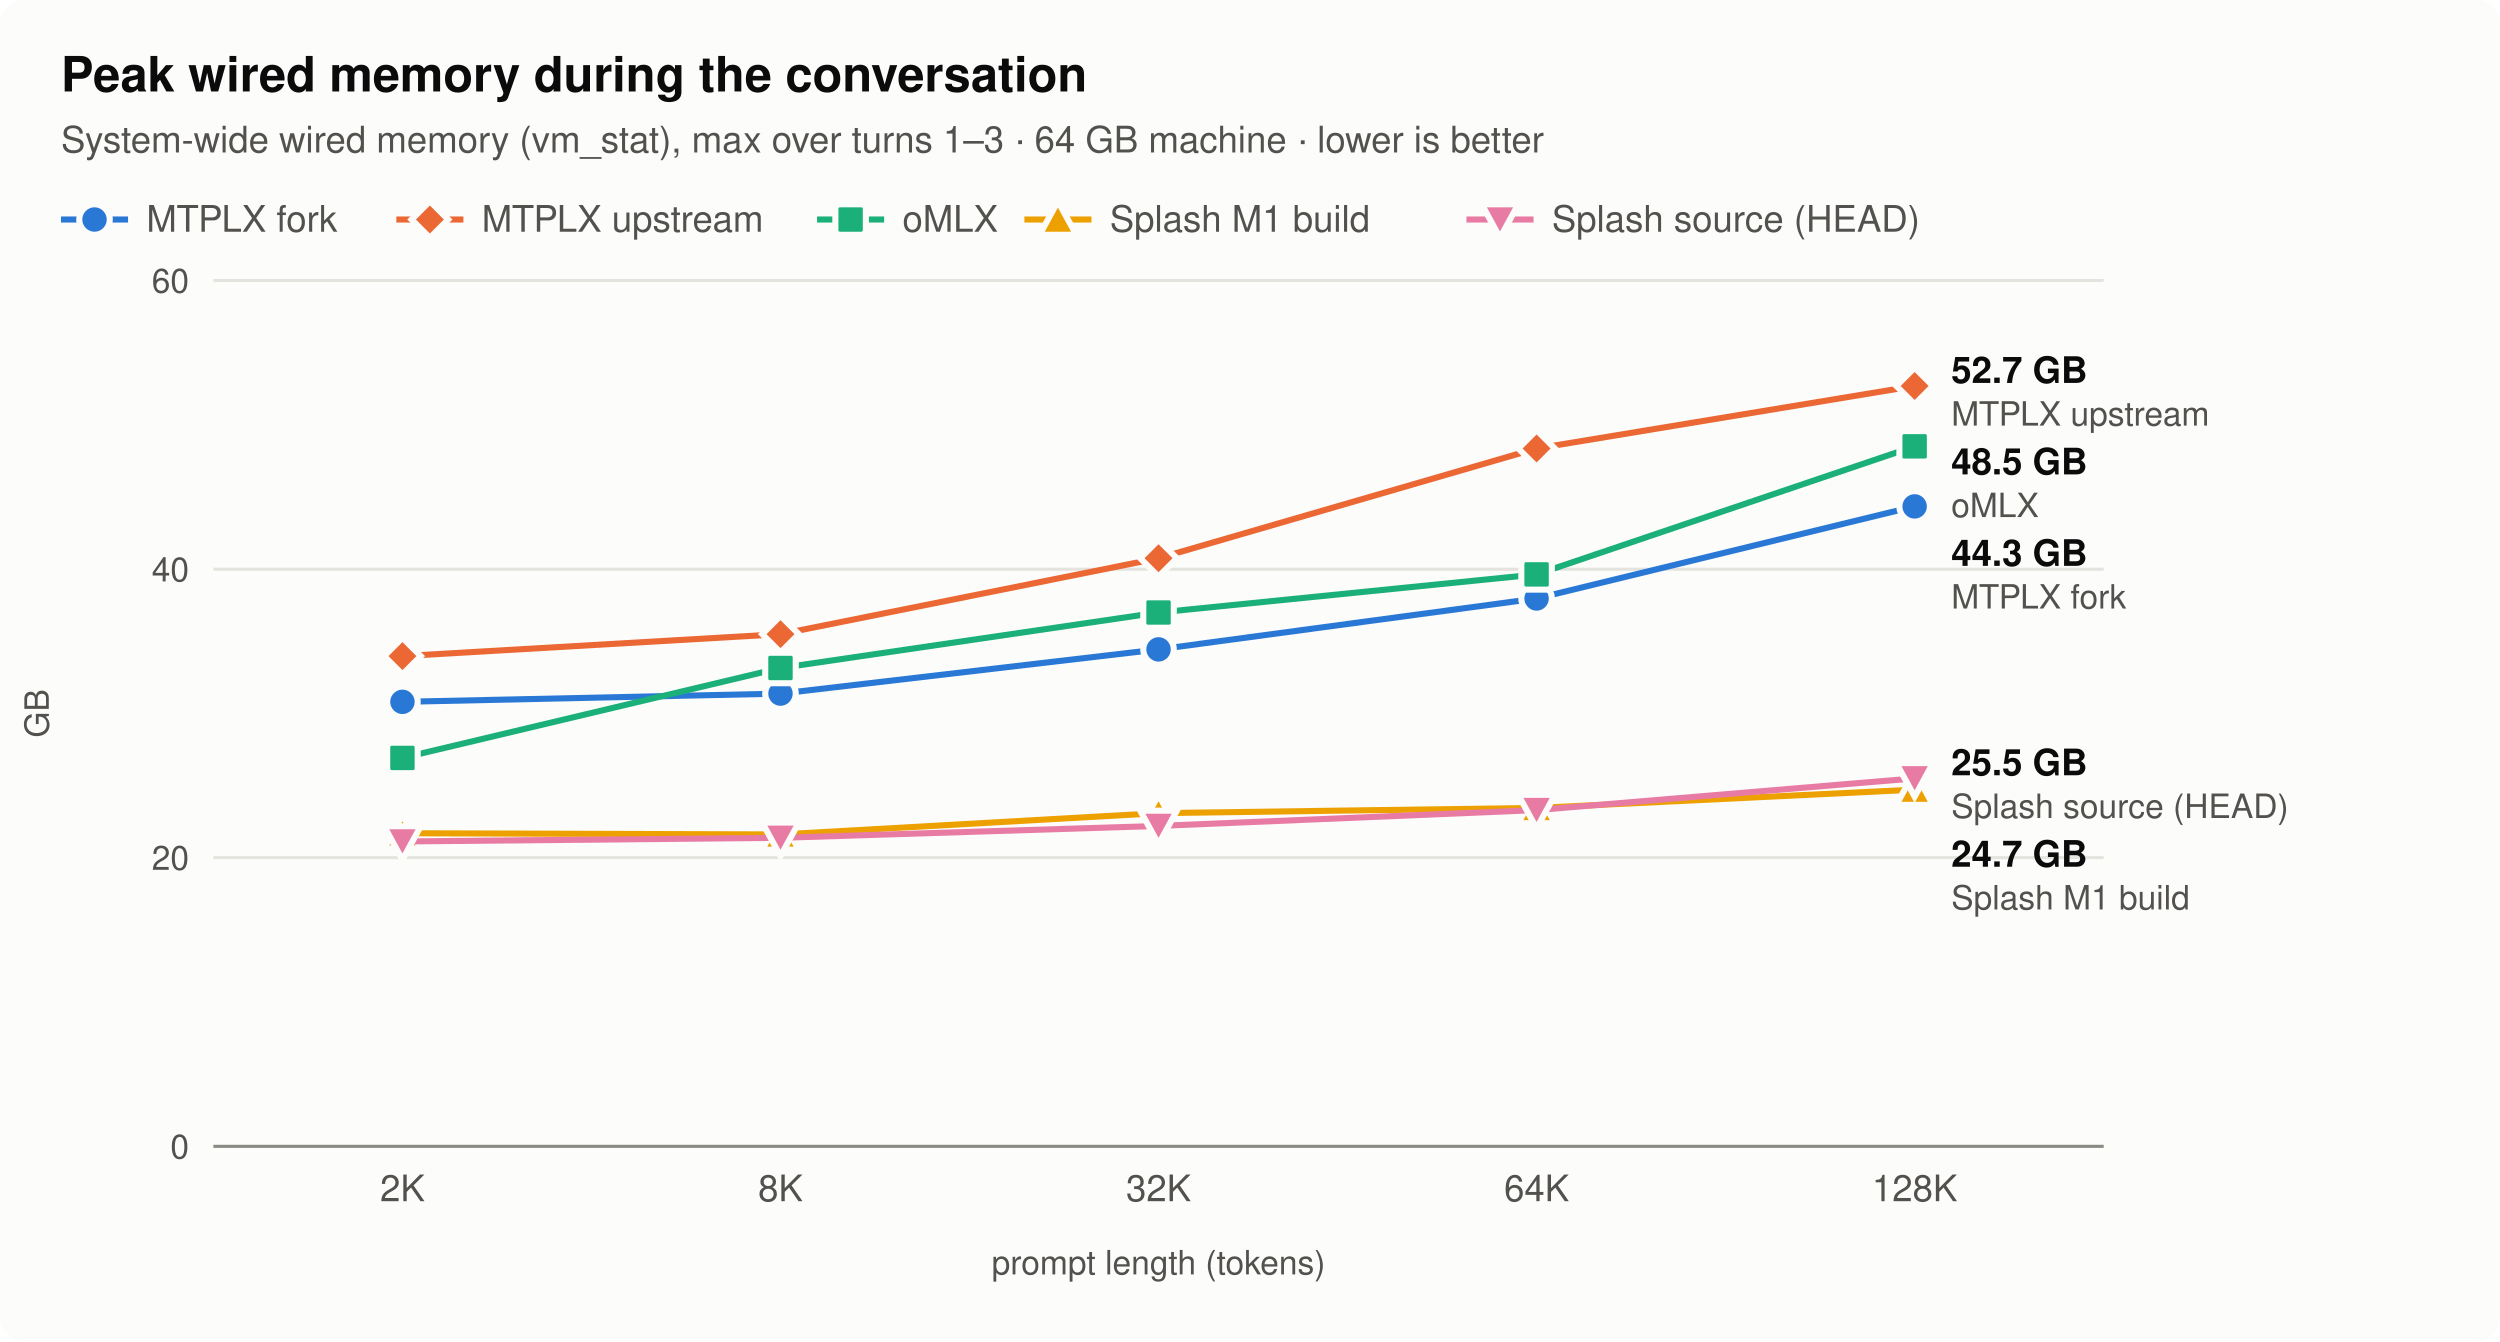
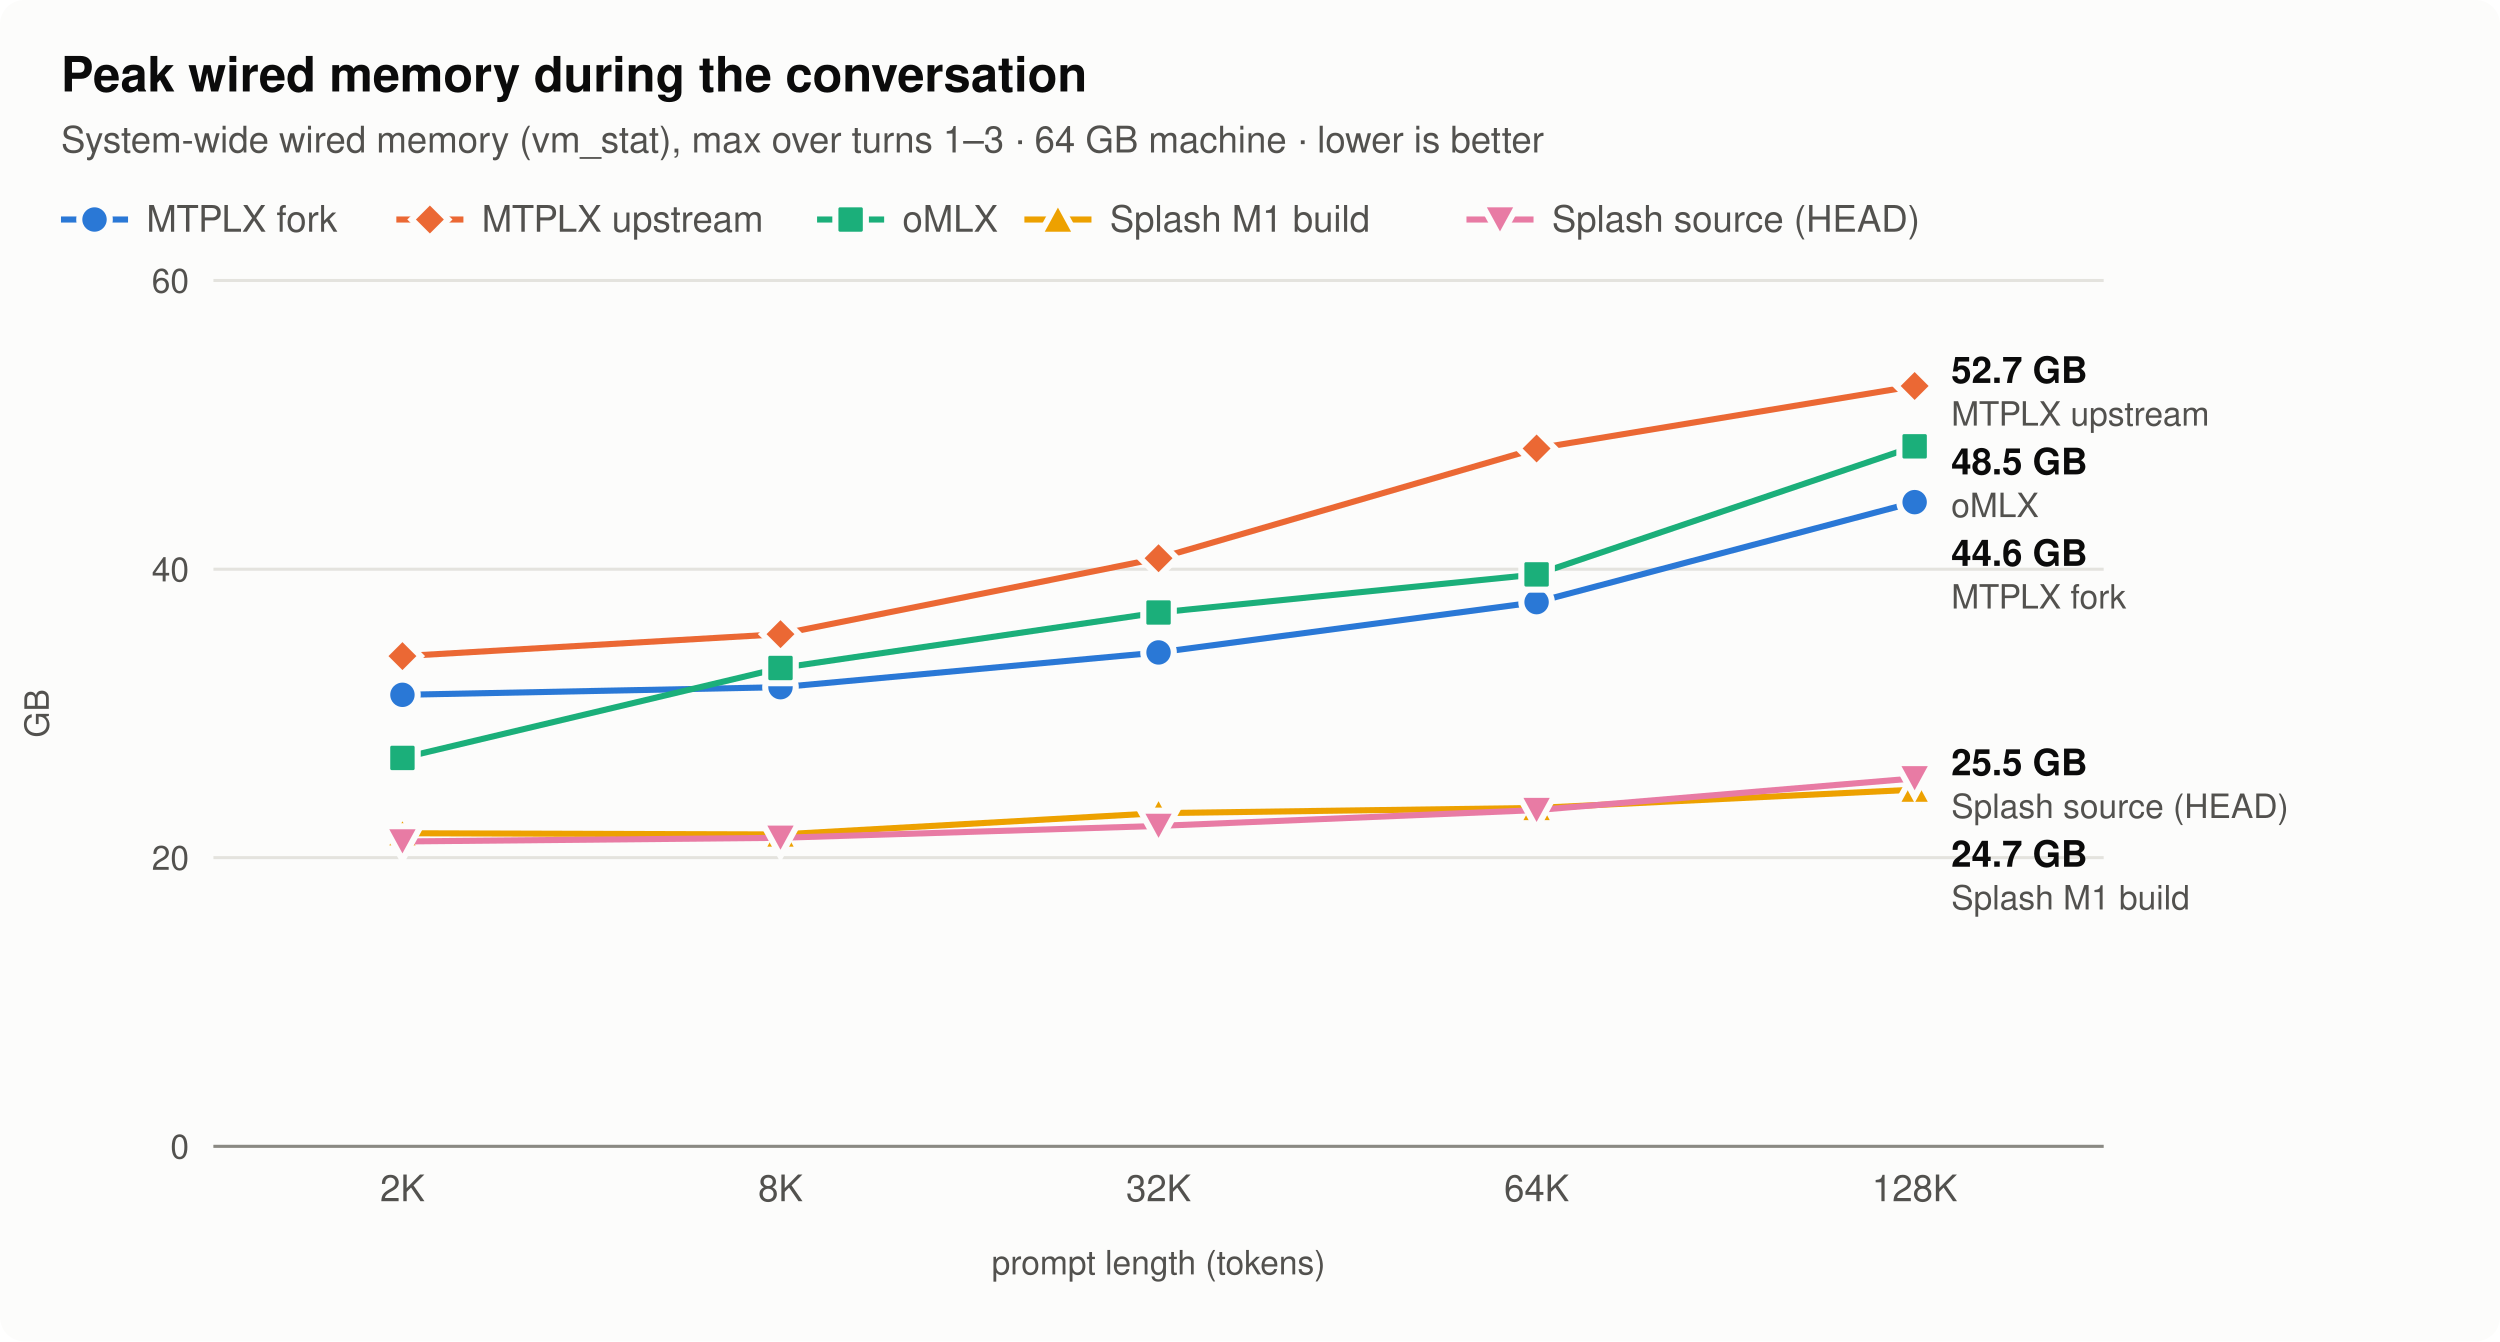
<svg xmlns="http://www.w3.org/2000/svg" viewBox="0 0 820 440" width="820" height="440" role="img" aria-label="Peak wired memory during the conversation" font-family="-apple-system,BlinkMacSystemFont,Segoe UI,Helvetica,Arial,sans-serif">
  <rect width="820" height="440" rx="8" fill="#fcfcfb" />
  <text x="20" y="30" fill="#0b0b0b" font-size="16" font-weight="600">Peak wired memory during the conversation</text>
  <text x="20" y="50" fill="#52514e" font-size="12">System-wide wired memory (vm_stat), max over turns 1–3 · 64 GB machine · lower is better</text>
  <line x1="20" x2="42" y1="72" y2="72" stroke="#2a78d6" stroke-width="2" />
  <circle cx="31" cy="72" r="5" fill="#2a78d6" stroke="#fcfcfb" stroke-width="2" />
  <text x="48" y="76" fill="#52514e" font-size="12">MTPLX fork</text>
  <line x1="130" x2="152" y1="72" y2="72" stroke="#eb6834" stroke-width="2" />
  <path d="M141 66L147 72L141 78L135 72Z" fill="#eb6834" stroke="#fcfcfb" stroke-width="2" />
  <text x="158" y="76" fill="#52514e" font-size="12">MTPLX upstream</text>
  <line x1="268" x2="290" y1="72" y2="72" stroke="#1baf7a" stroke-width="2" />
  <rect x="274" y="67" width="10" height="10" rx="1.5" fill="#1baf7a" stroke="#fcfcfb" stroke-width="2" />
  <text x="296" y="76" fill="#52514e" font-size="12">oMLX</text>
  <line x1="336" x2="358" y1="72" y2="72" stroke="#eda100" stroke-width="2" />
  <path d="M347 66L353 77L341 77Z" fill="#eda100" stroke="#fcfcfb" stroke-width="2" />
  <text x="364" y="76" fill="#52514e" font-size="12">Splash M1 build</text>
  <line x1="481" x2="503" y1="72" y2="72" stroke="#e87ba4" stroke-width="2" />
  <path d="M492 78L498 67L486 67Z" fill="#e87ba4" stroke="#fcfcfb" stroke-width="2" />
  <text x="509" y="76" fill="#52514e" font-size="12">Splash source (HEAD)</text>
  <line x1="70" x2="690" y1="376.0" y2="376.0" stroke="#e4e3de" />
  <text x="62" y="380.0" fill="#52514e" font-size="11" text-anchor="end">0</text>
  <line x1="70" x2="690" y1="281.3" y2="281.3" stroke="#e4e3de" />
  <text x="62" y="285.3" fill="#52514e" font-size="11" text-anchor="end">20</text>
  <line x1="70" x2="690" y1="186.7" y2="186.7" stroke="#e4e3de" />
  <text x="62" y="190.7" fill="#52514e" font-size="11" text-anchor="end">40</text>
  <line x1="70" x2="690" y1="92.0" y2="92.0" stroke="#e4e3de" />
  <text x="62" y="96.0" fill="#52514e" font-size="11" text-anchor="end">60</text>
  <line x1="70" x2="690" y1="376" y2="376" stroke="#8a8983" />
  <text x="132.0" y="394" fill="#52514e" font-size="12" text-anchor="middle">2K</text>
  <text x="256.0" y="394" fill="#52514e" font-size="12" text-anchor="middle">8K</text>
  <text x="380.0" y="394" fill="#52514e" font-size="12" text-anchor="middle">32K</text>
  <text x="504.0" y="394" fill="#52514e" font-size="12" text-anchor="middle">64K</text>
  <text x="628.0" y="394" fill="#52514e" font-size="12" text-anchor="middle">128K</text>
  <text x="380.0" y="418" fill="#52514e" font-size="11" text-anchor="middle">prompt length (tokens)</text>
  <text x="16" y="234.0" fill="#52514e" font-size="11" text-anchor="middle" transform="rotate(-90 16 234.0)">GB</text>
-   <polyline points="132.0,230.2 256.0,227.5 380.0,213.0 504.0,196.3 628.0,166.1" fill="none" stroke="#2a78d6" stroke-width="2" stroke-linejoin="round" />
-   <circle cx="132.0" cy="230.2" r="5" fill="#2a78d6" stroke="#fcfcfb" stroke-width="2" />
-   <circle cx="256.0" cy="227.5" r="5" fill="#2a78d6" stroke="#fcfcfb" stroke-width="2" />
-   <circle cx="380.0" cy="213.0" r="5" fill="#2a78d6" stroke="#fcfcfb" stroke-width="2" />
-   <circle cx="504.0" cy="196.3" r="5" fill="#2a78d6" stroke="#fcfcfb" stroke-width="2" />
-   <circle cx="628.0" cy="166.1" r="5" fill="#2a78d6" stroke="#fcfcfb" stroke-width="2" />
+   <polyline points="132.0,227.9 256.0,225.4 380.0,214.0 504.0,197.5 628.0,164.7" fill="none" stroke="#2a78d6" stroke-width="2" stroke-linejoin="round" />
+   <circle cx="132.0" cy="227.9" r="5" fill="#2a78d6" stroke="#fcfcfb" stroke-width="2" />
+   <circle cx="256.0" cy="225.4" r="5" fill="#2a78d6" stroke="#fcfcfb" stroke-width="2" />
+   <circle cx="380.0" cy="214.0" r="5" fill="#2a78d6" stroke="#fcfcfb" stroke-width="2" />
+   <circle cx="504.0" cy="197.5" r="5" fill="#2a78d6" stroke="#fcfcfb" stroke-width="2" />
+   <circle cx="628.0" cy="164.7" r="5" fill="#2a78d6" stroke="#fcfcfb" stroke-width="2" />
  <polyline points="132.0,215.2 256.0,208.0 380.0,183.1 504.0,147.1 628.0,126.6" fill="none" stroke="#eb6834" stroke-width="2" stroke-linejoin="round" />
  <path d="M132.0 209.2L138.0 215.2L132.0 221.2L126.0 215.2Z" fill="#eb6834" stroke="#fcfcfb" stroke-width="2" />
  <path d="M256.0 202.0L262.0 208.0L256.0 214.0L250.0 208.0Z" fill="#eb6834" stroke="#fcfcfb" stroke-width="2" />
  <path d="M380.0 177.1L386.0 183.1L380.0 189.1L374.0 183.1Z" fill="#eb6834" stroke="#fcfcfb" stroke-width="2" />
  <path d="M504.0 141.1L510.0 147.1L504.0 153.1L498.0 147.1Z" fill="#eb6834" stroke="#fcfcfb" stroke-width="2" />
  <path d="M628.0 120.6L634.0 126.6L628.0 132.6L622.0 126.6Z" fill="#eb6834" stroke="#fcfcfb" stroke-width="2" />
  <polyline points="132.0,248.6 256.0,219.1 380.0,200.9 504.0,188.4 628.0,146.4" fill="none" stroke="#1baf7a" stroke-width="2" stroke-linejoin="round" />
  <rect x="127.0" y="243.6" width="10" height="10" rx="1.5" fill="#1baf7a" stroke="#fcfcfb" stroke-width="2" />
  <rect x="251.0" y="214.1" width="10" height="10" rx="1.5" fill="#1baf7a" stroke="#fcfcfb" stroke-width="2" />
  <rect x="375.0" y="195.9" width="10" height="10" rx="1.5" fill="#1baf7a" stroke="#fcfcfb" stroke-width="2" />
  <rect x="499.0" y="183.4" width="10" height="10" rx="1.5" fill="#1baf7a" stroke="#fcfcfb" stroke-width="2" />
  <rect x="623.0" y="141.4" width="10" height="10" rx="1.5" fill="#1baf7a" stroke="#fcfcfb" stroke-width="2" />
  <polyline points="132.0,273.3 256.0,273.7 380.0,266.7 504.0,265.0 628.0,259.0" fill="none" stroke="#eda100" stroke-width="2" stroke-linejoin="round" />
  <path d="M132.0 267.3L138.0 278.3L126.0 278.3Z" fill="#eda100" stroke="#fcfcfb" stroke-width="2" />
  <path d="M256.0 267.7L262.0 278.7L250.0 278.7Z" fill="#eda100" stroke="#fcfcfb" stroke-width="2" />
  <path d="M380.0 260.7L386.0 271.7L374.0 271.7Z" fill="#eda100" stroke="#fcfcfb" stroke-width="2" />
  <path d="M504.0 259.0L510.0 270.0L498.0 270.0Z" fill="#eda100" stroke="#fcfcfb" stroke-width="2" />
  <path d="M628.0 253.0L634.0 264.0L622.0 264.0Z" fill="#eda100" stroke="#fcfcfb" stroke-width="2" />
  <polyline points="132.0,276.0 256.0,274.8 380.0,270.9 504.0,265.7 628.0,255.3" fill="none" stroke="#e87ba4" stroke-width="2" stroke-linejoin="round" />
  <path d="M132.0 282.0L138.0 271.0L126.0 271.0Z" fill="#e87ba4" stroke="#fcfcfb" stroke-width="2" />
  <path d="M256.0 280.8L262.0 269.8L250.0 269.8Z" fill="#e87ba4" stroke="#fcfcfb" stroke-width="2" />
  <path d="M380.0 276.9L386.0 265.9L374.0 265.9Z" fill="#e87ba4" stroke="#fcfcfb" stroke-width="2" />
  <path d="M504.0 271.7L510.0 260.7L498.0 260.7Z" fill="#e87ba4" stroke="#fcfcfb" stroke-width="2" />
  <path d="M628.0 261.3L634.0 250.3L622.0 250.3Z" fill="#e87ba4" stroke="#fcfcfb" stroke-width="2" />
  <text x="640.0" y="125.6" fill="#0b0b0b" font-size="12" font-weight="600">52.7 GB</text>
  <text x="640.0" y="139.6" fill="#52514e" font-size="11">MTPLX upstream</text>
  <text x="640.0" y="155.6" fill="#0b0b0b" font-size="12" font-weight="600">48.5 GB</text>
  <text x="640.0" y="169.6" fill="#52514e" font-size="11">oMLX</text>
-   <text x="640.0" y="185.6" fill="#0b0b0b" font-size="12" font-weight="600">44.3 GB</text>
+   <text x="640.0" y="185.6" fill="#0b0b0b" font-size="12" font-weight="600">44.6 GB</text>
  <text x="640.0" y="199.6" fill="#52514e" font-size="11">MTPLX fork</text>
  <text x="640.0" y="254.3" fill="#0b0b0b" font-size="12" font-weight="600">25.5 GB</text>
  <text x="640.0" y="268.3" fill="#52514e" font-size="11">Splash source (HEAD)</text>
  <text x="640.0" y="284.3" fill="#0b0b0b" font-size="12" font-weight="600">24.7 GB</text>
  <text x="640.0" y="298.3" fill="#52514e" font-size="11">Splash M1 build</text>
</svg>
